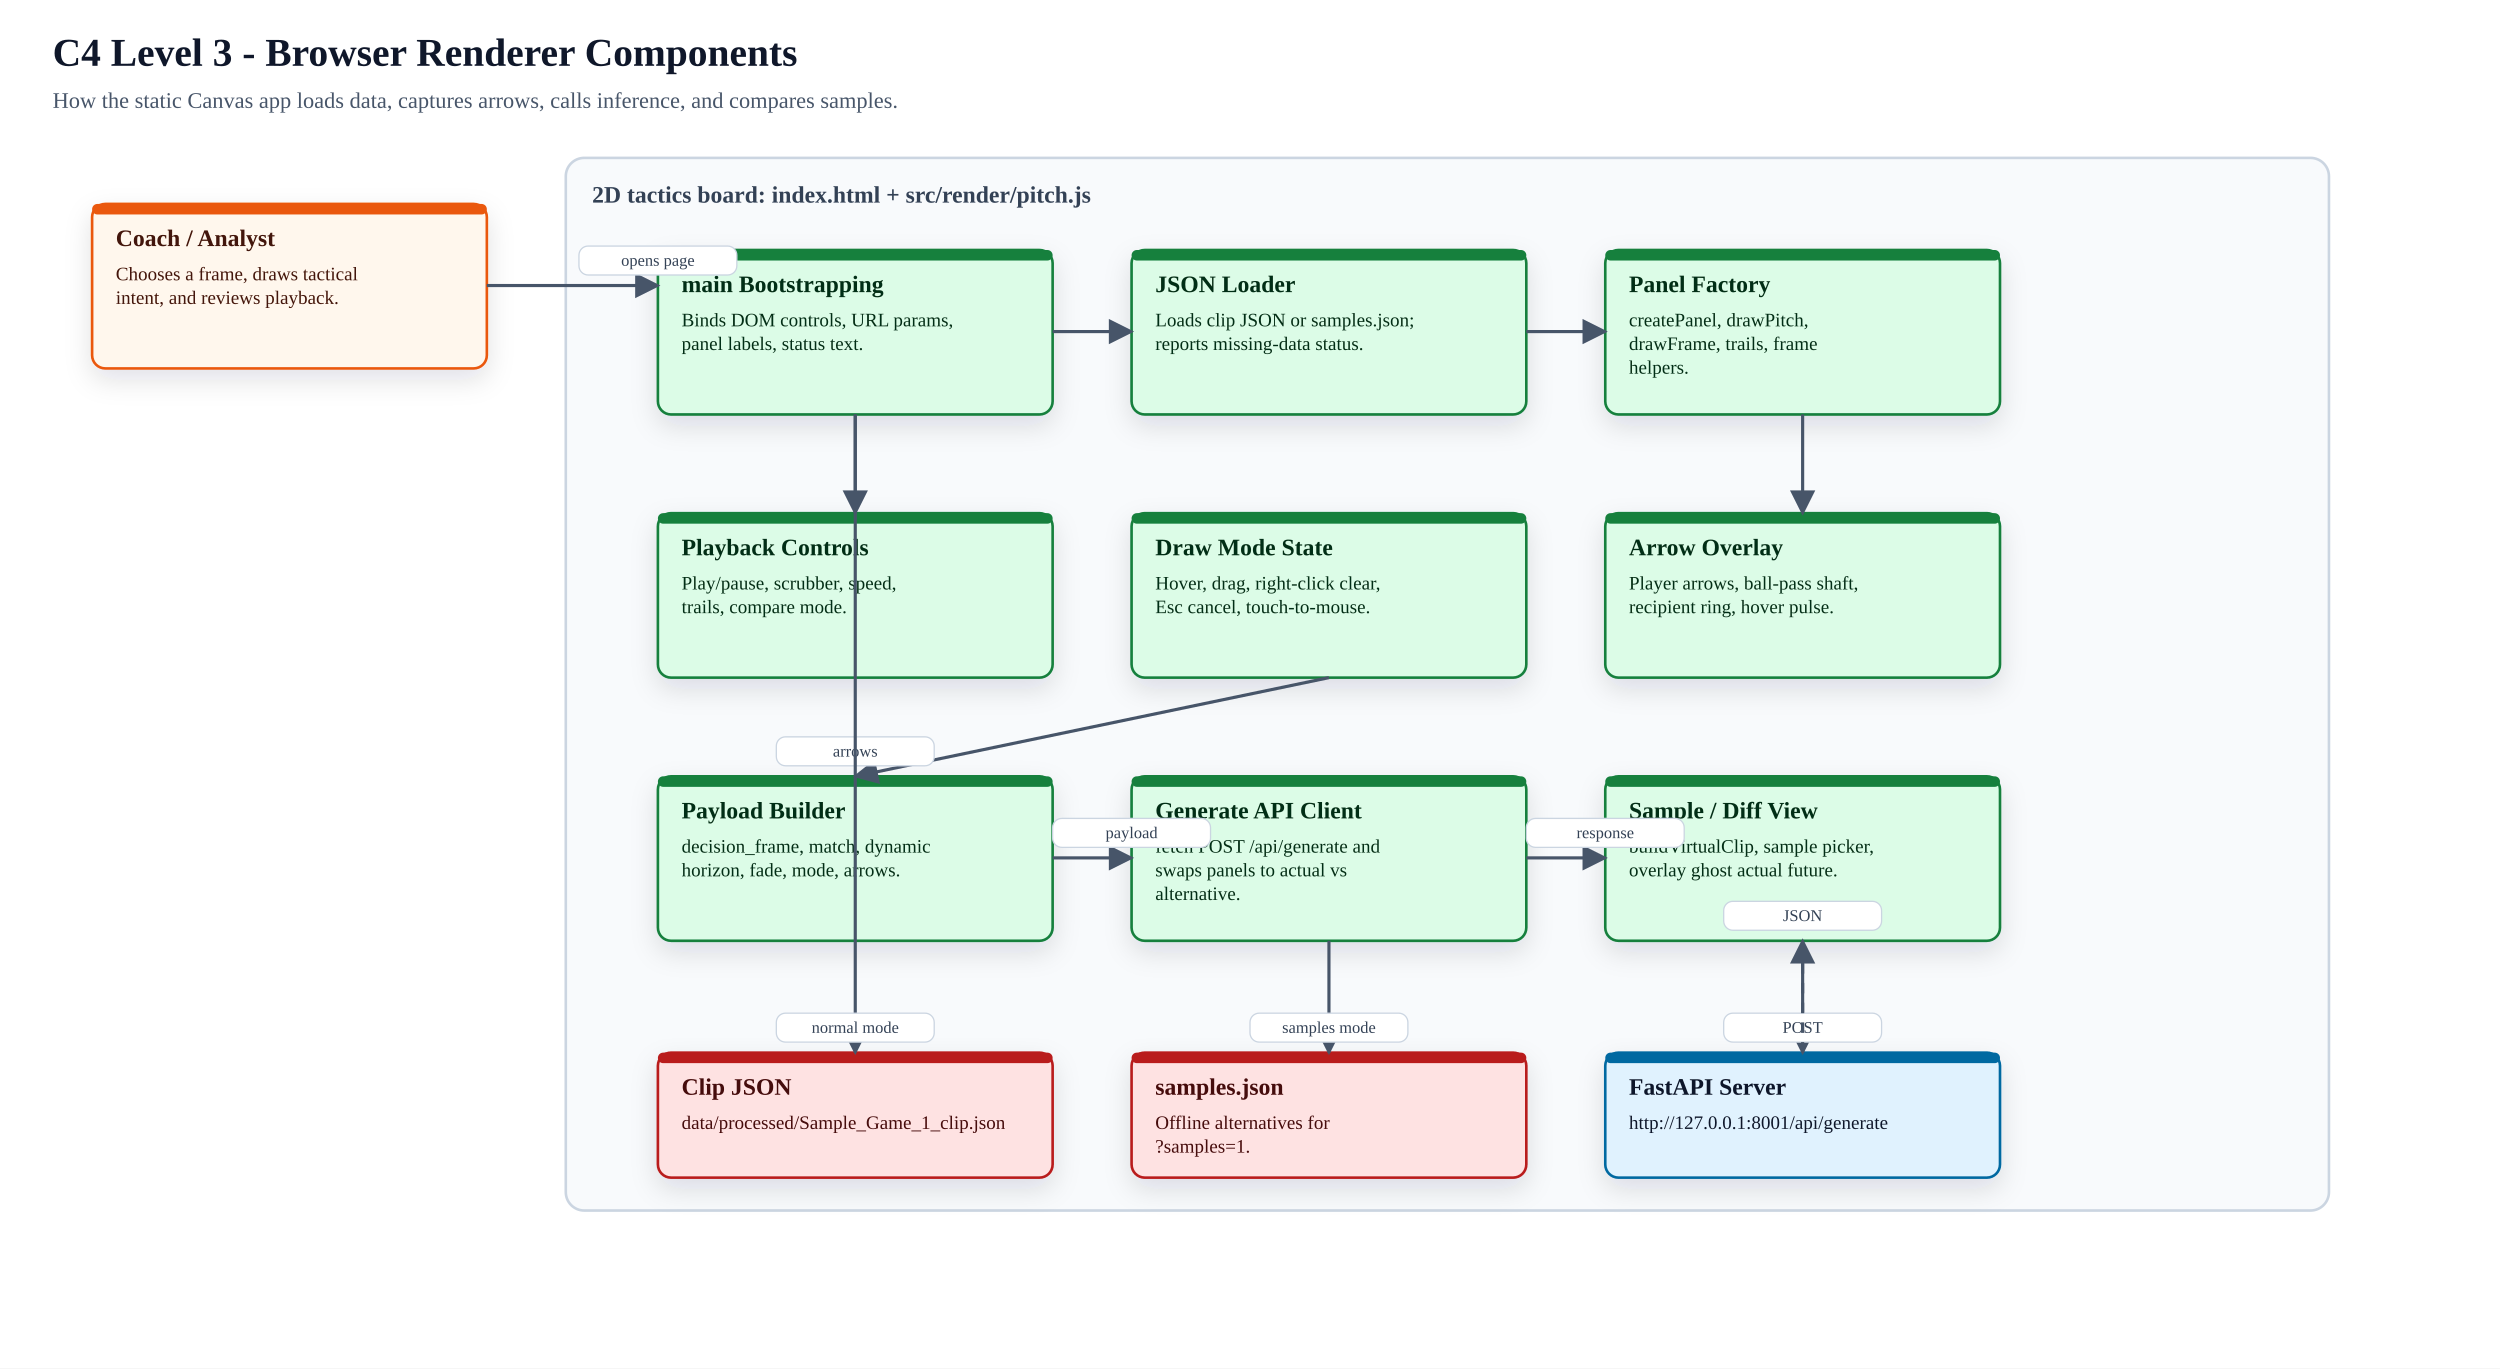
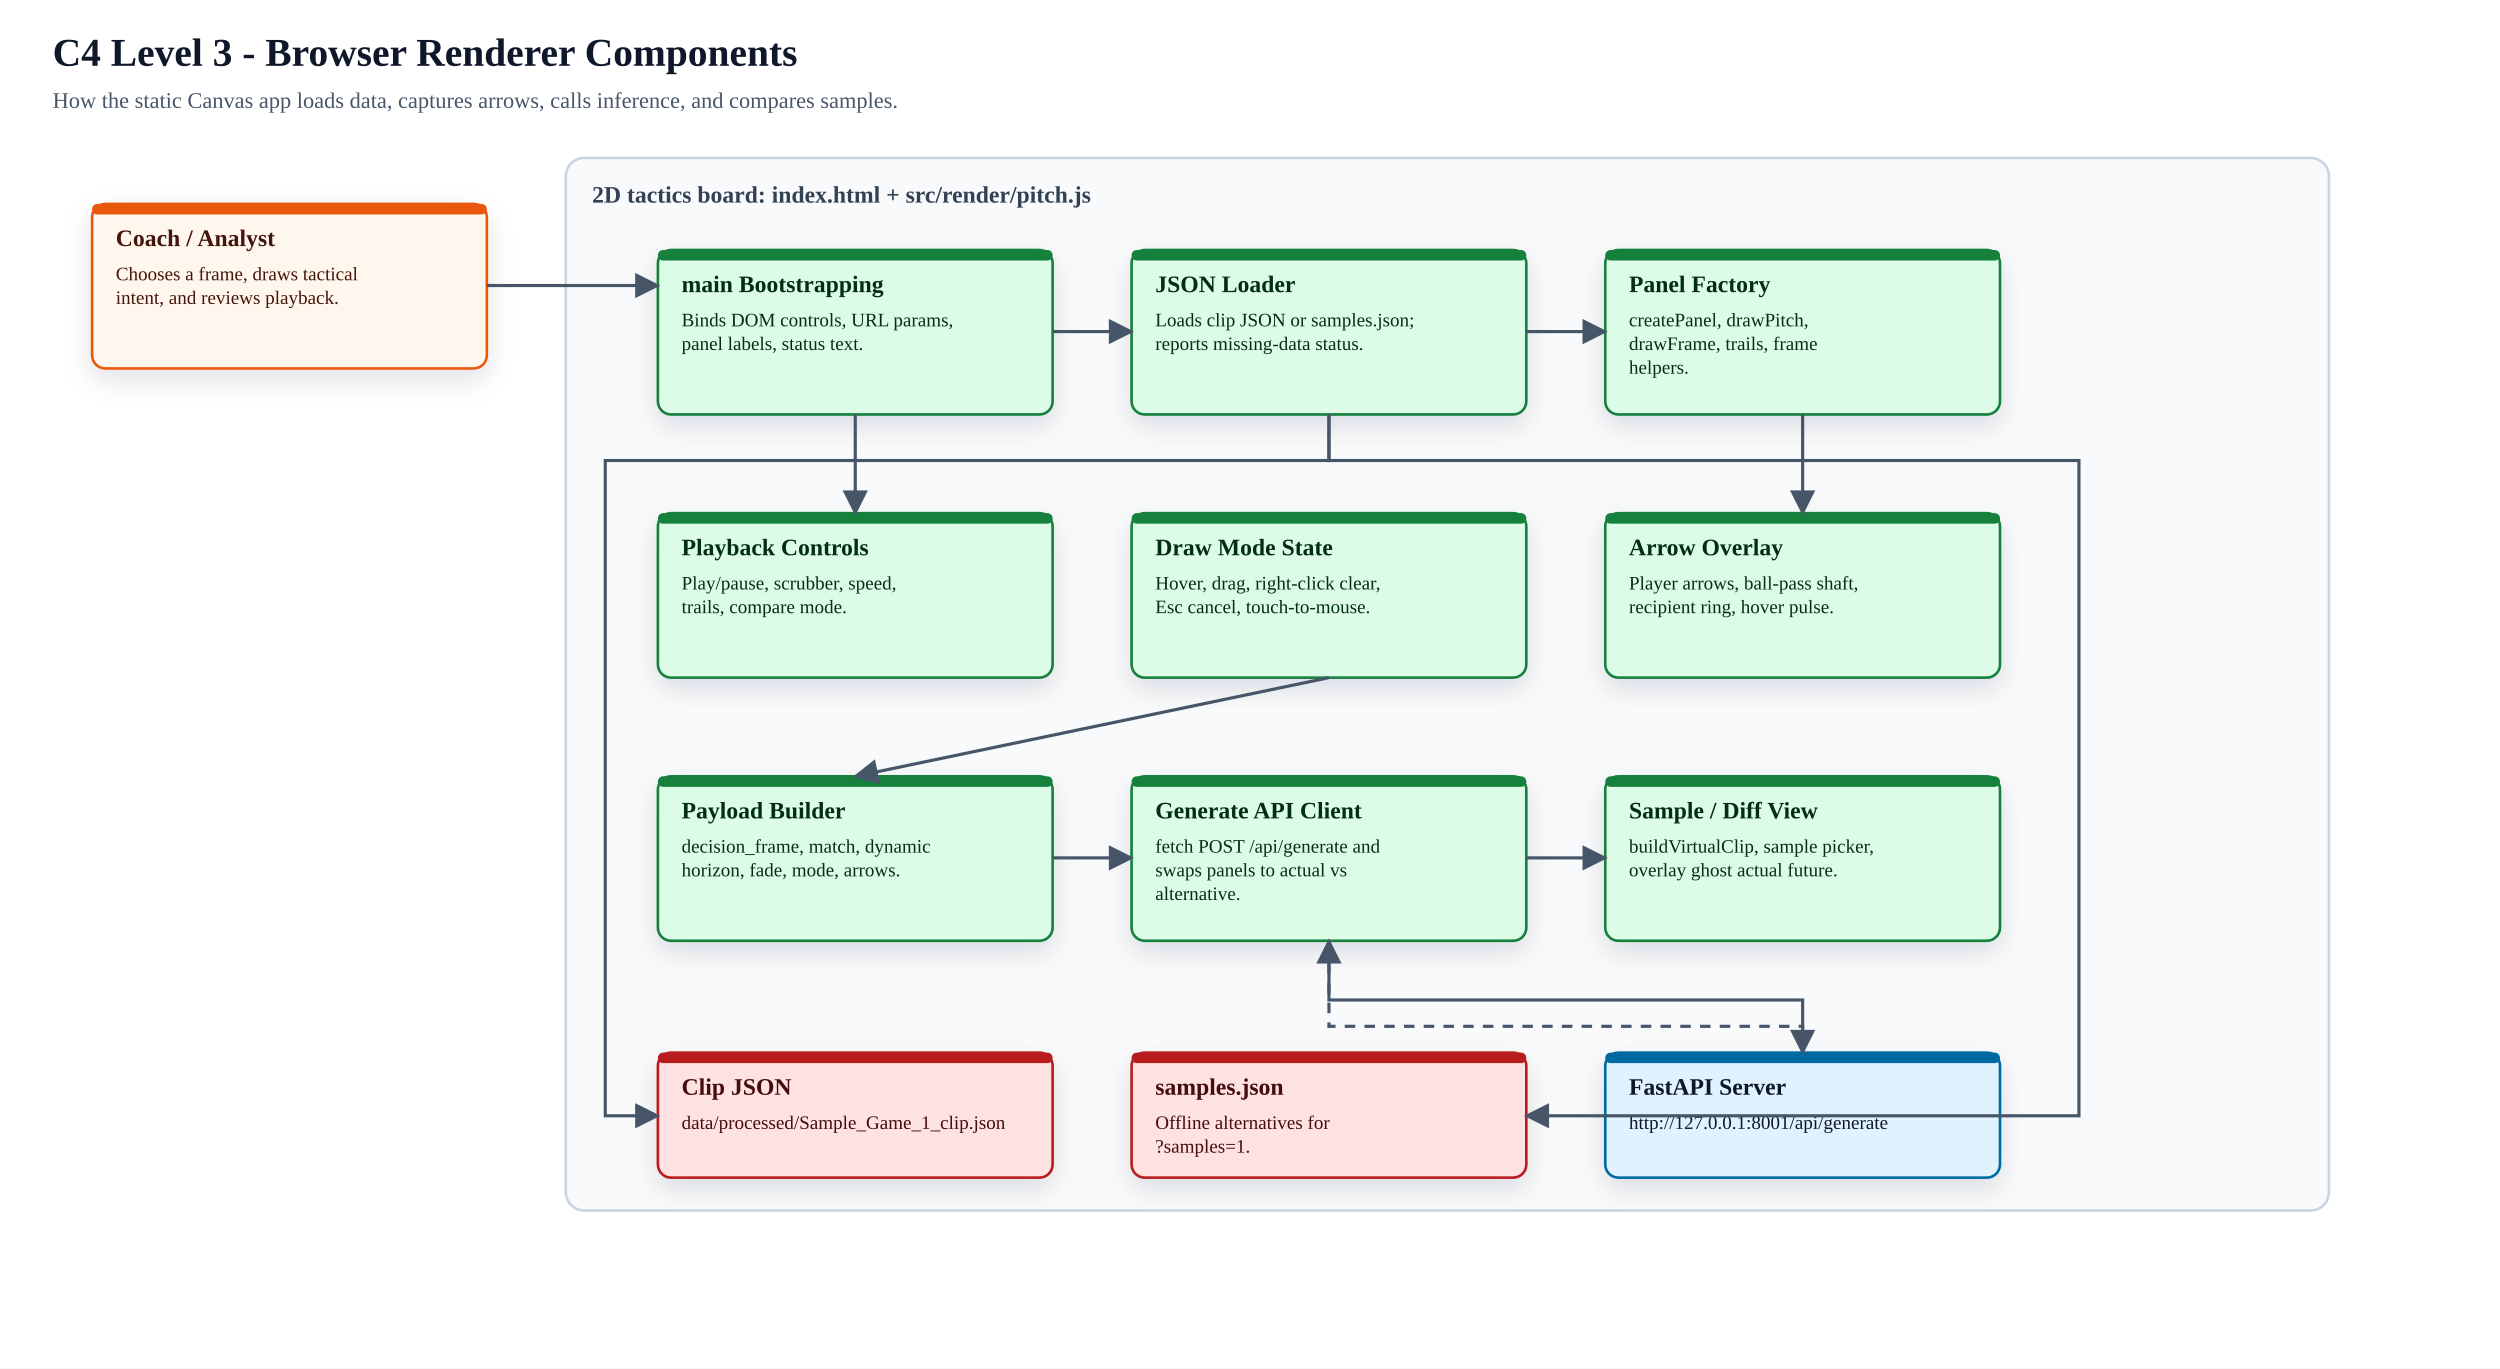
<svg xmlns="http://www.w3.org/2000/svg" width="1900" height="1040" viewBox="0 0 1900 1040" role="img" aria-label="C4 Level 3 - Browser Renderer Components">
  <defs>
    <marker id="arrow" viewBox="0 0 10 10" refX="9" refY="5" markerWidth="8" markerHeight="8" orient="auto-start-reverse">
      <path d="M 0 0 L 10 5 L 0 10 z" fill="#475569" />
    </marker>
    <filter id="shadow" x="-15%" y="-20%" width="130%" height="150%">
      <feDropShadow dx="0" dy="8" stdDeviation="10" flood-color="#0f172a" flood-opacity="0.12" />
    </filter>
  </defs>
  <rect width="100%" height="100%" fill="#ffffff" />
  <text x="40" y="50" font-size="30" font-weight="800" fill="#0f172a">C4 Level 3 - Browser Renderer Components</text>
  <text x="40" y="82" font-size="17" fill="#475569">How the static Canvas app loads data, captures arrows, calls inference, and compares samples.</text>
  <g filter="url(#shadow)">
    <rect x="70" y="155" width="300" height="125" rx="10" fill="#fff7ed" stroke="#ea580c" stroke-width="2" />
    <rect x="70" y="155" width="300" height="8" rx="4" fill="#ea580c" />
    <text x="88" y="187" font-size="18" font-weight="800" fill="#431407">Coach / Analyst</text>
    <text x="88" y="213" font-size="14.5" fill="#431407">Chooses a frame, draws tactical</text>
    <text x="88" y="231" font-size="14.5" fill="#431407">intent, and reviews playback.</text>
  </g>
  <rect x="430" y="120" width="1340" height="800" rx="14" fill="#f8fafc" stroke="#cbd5e1" stroke-width="2" />
  <text x="450" y="154" font-size="18" font-weight="800" fill="#334155">2D tactics board: index.html + src/render/pitch.js</text>
  <g filter="url(#shadow)">
    <rect x="500" y="190" width="300" height="125" rx="10" fill="#dcfce7" stroke="#15803d" stroke-width="2" />
    <rect x="500" y="190" width="300" height="8" rx="4" fill="#15803d" />
    <text x="518" y="222" font-size="18" font-weight="800" fill="#052e16">main Bootstrapping</text>
    <text x="518" y="248" font-size="14.5" fill="#052e16">Binds DOM controls, URL params,</text>
    <text x="518" y="266" font-size="14.5" fill="#052e16">panel labels, status text.</text>
  </g>
  <g filter="url(#shadow)">
    <rect x="860" y="190" width="300" height="125" rx="10" fill="#dcfce7" stroke="#15803d" stroke-width="2" />
    <rect x="860" y="190" width="300" height="8" rx="4" fill="#15803d" />
    <text x="878" y="222" font-size="18" font-weight="800" fill="#052e16">JSON Loader</text>
    <text x="878" y="248" font-size="14.5" fill="#052e16">Loads clip JSON or samples.json;</text>
    <text x="878" y="266" font-size="14.5" fill="#052e16">reports missing-data status.</text>
  </g>
  <g filter="url(#shadow)">
    <rect x="1220" y="190" width="300" height="125" rx="10" fill="#dcfce7" stroke="#15803d" stroke-width="2" />
    <rect x="1220" y="190" width="300" height="8" rx="4" fill="#15803d" />
    <text x="1238" y="222" font-size="18" font-weight="800" fill="#052e16">Panel Factory</text>
    <text x="1238" y="248" font-size="14.5" fill="#052e16">createPanel, drawPitch,</text>
    <text x="1238" y="266" font-size="14.5" fill="#052e16">drawFrame, trails, frame</text>
    <text x="1238" y="284" font-size="14.5" fill="#052e16">helpers.</text>
  </g>
  <g filter="url(#shadow)">
    <rect x="500" y="390" width="300" height="125" rx="10" fill="#dcfce7" stroke="#15803d" stroke-width="2" />
    <rect x="500" y="390" width="300" height="8" rx="4" fill="#15803d" />
    <text x="518" y="422" font-size="18" font-weight="800" fill="#052e16">Playback Controls</text>
    <text x="518" y="448" font-size="14.5" fill="#052e16">Play/pause, scrubber, speed,</text>
    <text x="518" y="466" font-size="14.5" fill="#052e16">trails, compare mode.</text>
  </g>
  <g filter="url(#shadow)">
    <rect x="860" y="390" width="300" height="125" rx="10" fill="#dcfce7" stroke="#15803d" stroke-width="2" />
    <rect x="860" y="390" width="300" height="8" rx="4" fill="#15803d" />
    <text x="878" y="422" font-size="18" font-weight="800" fill="#052e16">Draw Mode State</text>
    <text x="878" y="448" font-size="14.5" fill="#052e16">Hover, drag, right-click clear,</text>
    <text x="878" y="466" font-size="14.5" fill="#052e16">Esc cancel, touch-to-mouse.</text>
  </g>
  <g filter="url(#shadow)">
    <rect x="1220" y="390" width="300" height="125" rx="10" fill="#dcfce7" stroke="#15803d" stroke-width="2" />
    <rect x="1220" y="390" width="300" height="8" rx="4" fill="#15803d" />
    <text x="1238" y="422" font-size="18" font-weight="800" fill="#052e16">Arrow Overlay</text>
    <text x="1238" y="448" font-size="14.5" fill="#052e16">Player arrows, ball-pass shaft,</text>
    <text x="1238" y="466" font-size="14.5" fill="#052e16">recipient ring, hover pulse.</text>
  </g>
  <g filter="url(#shadow)">
    <rect x="500" y="590" width="300" height="125" rx="10" fill="#dcfce7" stroke="#15803d" stroke-width="2" />
    <rect x="500" y="590" width="300" height="8" rx="4" fill="#15803d" />
    <text x="518" y="622" font-size="18" font-weight="800" fill="#052e16">Payload Builder</text>
    <text x="518" y="648" font-size="14.5" fill="#052e16">decision_frame, match, dynamic</text>
    <text x="518" y="666" font-size="14.5" fill="#052e16">horizon, fade, mode, arrows.</text>
  </g>
  <g filter="url(#shadow)">
    <rect x="860" y="590" width="300" height="125" rx="10" fill="#dcfce7" stroke="#15803d" stroke-width="2" />
    <rect x="860" y="590" width="300" height="8" rx="4" fill="#15803d" />
    <text x="878" y="622" font-size="18" font-weight="800" fill="#052e16">Generate API Client</text>
    <text x="878" y="648" font-size="14.5" fill="#052e16">fetch POST /api/generate and</text>
    <text x="878" y="666" font-size="14.5" fill="#052e16">swaps panels to actual vs</text>
    <text x="878" y="684" font-size="14.5" fill="#052e16">alternative.</text>
  </g>
  <g filter="url(#shadow)">
    <rect x="1220" y="590" width="300" height="125" rx="10" fill="#dcfce7" stroke="#15803d" stroke-width="2" />
    <rect x="1220" y="590" width="300" height="8" rx="4" fill="#15803d" />
    <text x="1238" y="622" font-size="18" font-weight="800" fill="#052e16">Sample / Diff View</text>
    <text x="1238" y="648" font-size="14.5" fill="#052e16">buildVirtualClip, sample picker,</text>
    <text x="1238" y="666" font-size="14.5" fill="#052e16">overlay ghost actual future.</text>
  </g>
  <g filter="url(#shadow)">
    <rect x="500" y="800" width="300" height="95" rx="10" fill="#fee2e2" stroke="#b91c1c" stroke-width="2" />
    <rect x="500" y="800" width="300" height="8" rx="4" fill="#b91c1c" />
    <text x="518" y="832" font-size="18" font-weight="800" fill="#450a0a">Clip JSON</text>
    <text x="518" y="858" font-size="14.5" fill="#450a0a">data/processed/Sample_Game_1_clip.json</text>
  </g>
  <g filter="url(#shadow)">
    <rect x="860" y="800" width="300" height="95" rx="10" fill="#fee2e2" stroke="#b91c1c" stroke-width="2" />
    <rect x="860" y="800" width="300" height="8" rx="4" fill="#b91c1c" />
    <text x="878" y="832" font-size="18" font-weight="800" fill="#450a0a">samples.json</text>
    <text x="878" y="858" font-size="14.5" fill="#450a0a">Offline alternatives for</text>
    <text x="878" y="876" font-size="14.5" fill="#450a0a">?samples=1.</text>
  </g>
  <g filter="url(#shadow)">
    <rect x="1220" y="800" width="300" height="95" rx="10" fill="#e0f2fe" stroke="#0369a1" stroke-width="2" />
    <rect x="1220" y="800" width="300" height="8" rx="4" fill="#0369a1" />
    <text x="1238" y="832" font-size="18" font-weight="800" fill="#0f172a">FastAPI Server</text>
    <text x="1238" y="858" font-size="14.5" fill="#0f172a">http://127.0.0.1:8001/api/generate</text>
  </g>
  <path d="M 370 217 L 500 217" fill="none" stroke="#475569" stroke-width="2.4" marker-end="url(#arrow)" />
-   <rect x="440" y="187" width="120" height="22" rx="7" fill="#ffffff" stroke="#cbd5e1" />
-   <text x="500" y="202" text-anchor="middle" font-size="12.5" fill="#334155">opens page</text>
  <path d="M 800 252 L 860 252" fill="none" stroke="#475569" stroke-width="2.4" marker-end="url(#arrow)" />
  <path d="M 1160 252 L 1220 252" fill="none" stroke="#475569" stroke-width="2.4" marker-end="url(#arrow)" />
  <path d="M 1370 315 L 1370 390" fill="none" stroke="#475569" stroke-width="2.4" marker-end="url(#arrow)" />
  <path d="M 650 315 L 650 390" fill="none" stroke="#475569" stroke-width="2.4" marker-end="url(#arrow)" />
  <path d="M 1010 515 L 650 590" fill="none" stroke="#475569" stroke-width="2.4" marker-end="url(#arrow)" />
-   <rect x="590" y="560" width="120" height="22" rx="7" fill="#ffffff" stroke="#cbd5e1" />
-   <text x="650" y="575" text-anchor="middle" font-size="12.5" fill="#334155">arrows</text>
  <path d="M 800 652 L 860 652" fill="none" stroke="#475569" stroke-width="2.4" marker-end="url(#arrow)" />
-   <rect x="800" y="622" width="120" height="22" rx="7" fill="#ffffff" stroke="#cbd5e1" />
-   <text x="860" y="637" text-anchor="middle" font-size="12.5" fill="#334155">payload</text>
  <path d="M 1160 652 L 1220 652" fill="none" stroke="#475569" stroke-width="2.4" marker-end="url(#arrow)" />
-   <rect x="1160" y="622" width="120" height="22" rx="7" fill="#ffffff" stroke="#cbd5e1" />
-   <text x="1220" y="637" text-anchor="middle" font-size="12.5" fill="#334155">response</text>
-   <path d="M 1010 715 L 1010 800" fill="none" stroke="#475569" stroke-width="2.4" marker-end="url(#arrow)" />
-   <rect x="950" y="770" width="120" height="22" rx="7" fill="#ffffff" stroke="#cbd5e1" />
-   <text x="1010" y="785" text-anchor="middle" font-size="12.5" fill="#334155">samples mode</text>
-   <path d="M 650 315 L 650 800" fill="none" stroke="#475569" stroke-width="2.4" marker-end="url(#arrow)" />
-   <rect x="590" y="770" width="120" height="22" rx="7" fill="#ffffff" stroke="#cbd5e1" />
-   <text x="650" y="785" text-anchor="middle" font-size="12.5" fill="#334155">normal mode</text>
-   <path d="M 1370 715 L 1370 800" fill="none" stroke="#475569" stroke-width="2.4" marker-end="url(#arrow)" />
-   <rect x="1310" y="770" width="120" height="22" rx="7" fill="#ffffff" stroke="#cbd5e1" />
-   <text x="1370" y="785" text-anchor="middle" font-size="12.5" fill="#334155">POST</text>
-   <path d="M 1370 800 L 1370 715" fill="none" stroke="#475569" stroke-width="2.4" stroke-dasharray="8 7" marker-end="url(#arrow)" />
-   <rect x="1310" y="685" width="120" height="22" rx="7" fill="#ffffff" stroke="#cbd5e1" />
-   <text x="1370" y="700" text-anchor="middle" font-size="12.5" fill="#334155">JSON</text>
+   <path d="M 1010 315 L 1010 350 L 460 350 L 460 848 L 500 848" fill="none" stroke="#475569" stroke-width="2.4" marker-end="url(#arrow)" />
+   <path d="M 1010 315 L 1010 350 L 1580 350 L 1580 848 L 1160 848" fill="none" stroke="#475569" stroke-width="2.4" marker-end="url(#arrow)" />
+   <path d="M 1010 715 L 1010 760 L 1370 760 L 1370 800" fill="none" stroke="#475569" stroke-width="2.4" marker-end="url(#arrow)" />
+   <path d="M 1370 800 L 1370 780 L 1010 780 L 1010 715" fill="none" stroke="#475569" stroke-width="2.4" stroke-dasharray="8 7" marker-end="url(#arrow)" />
</svg>
